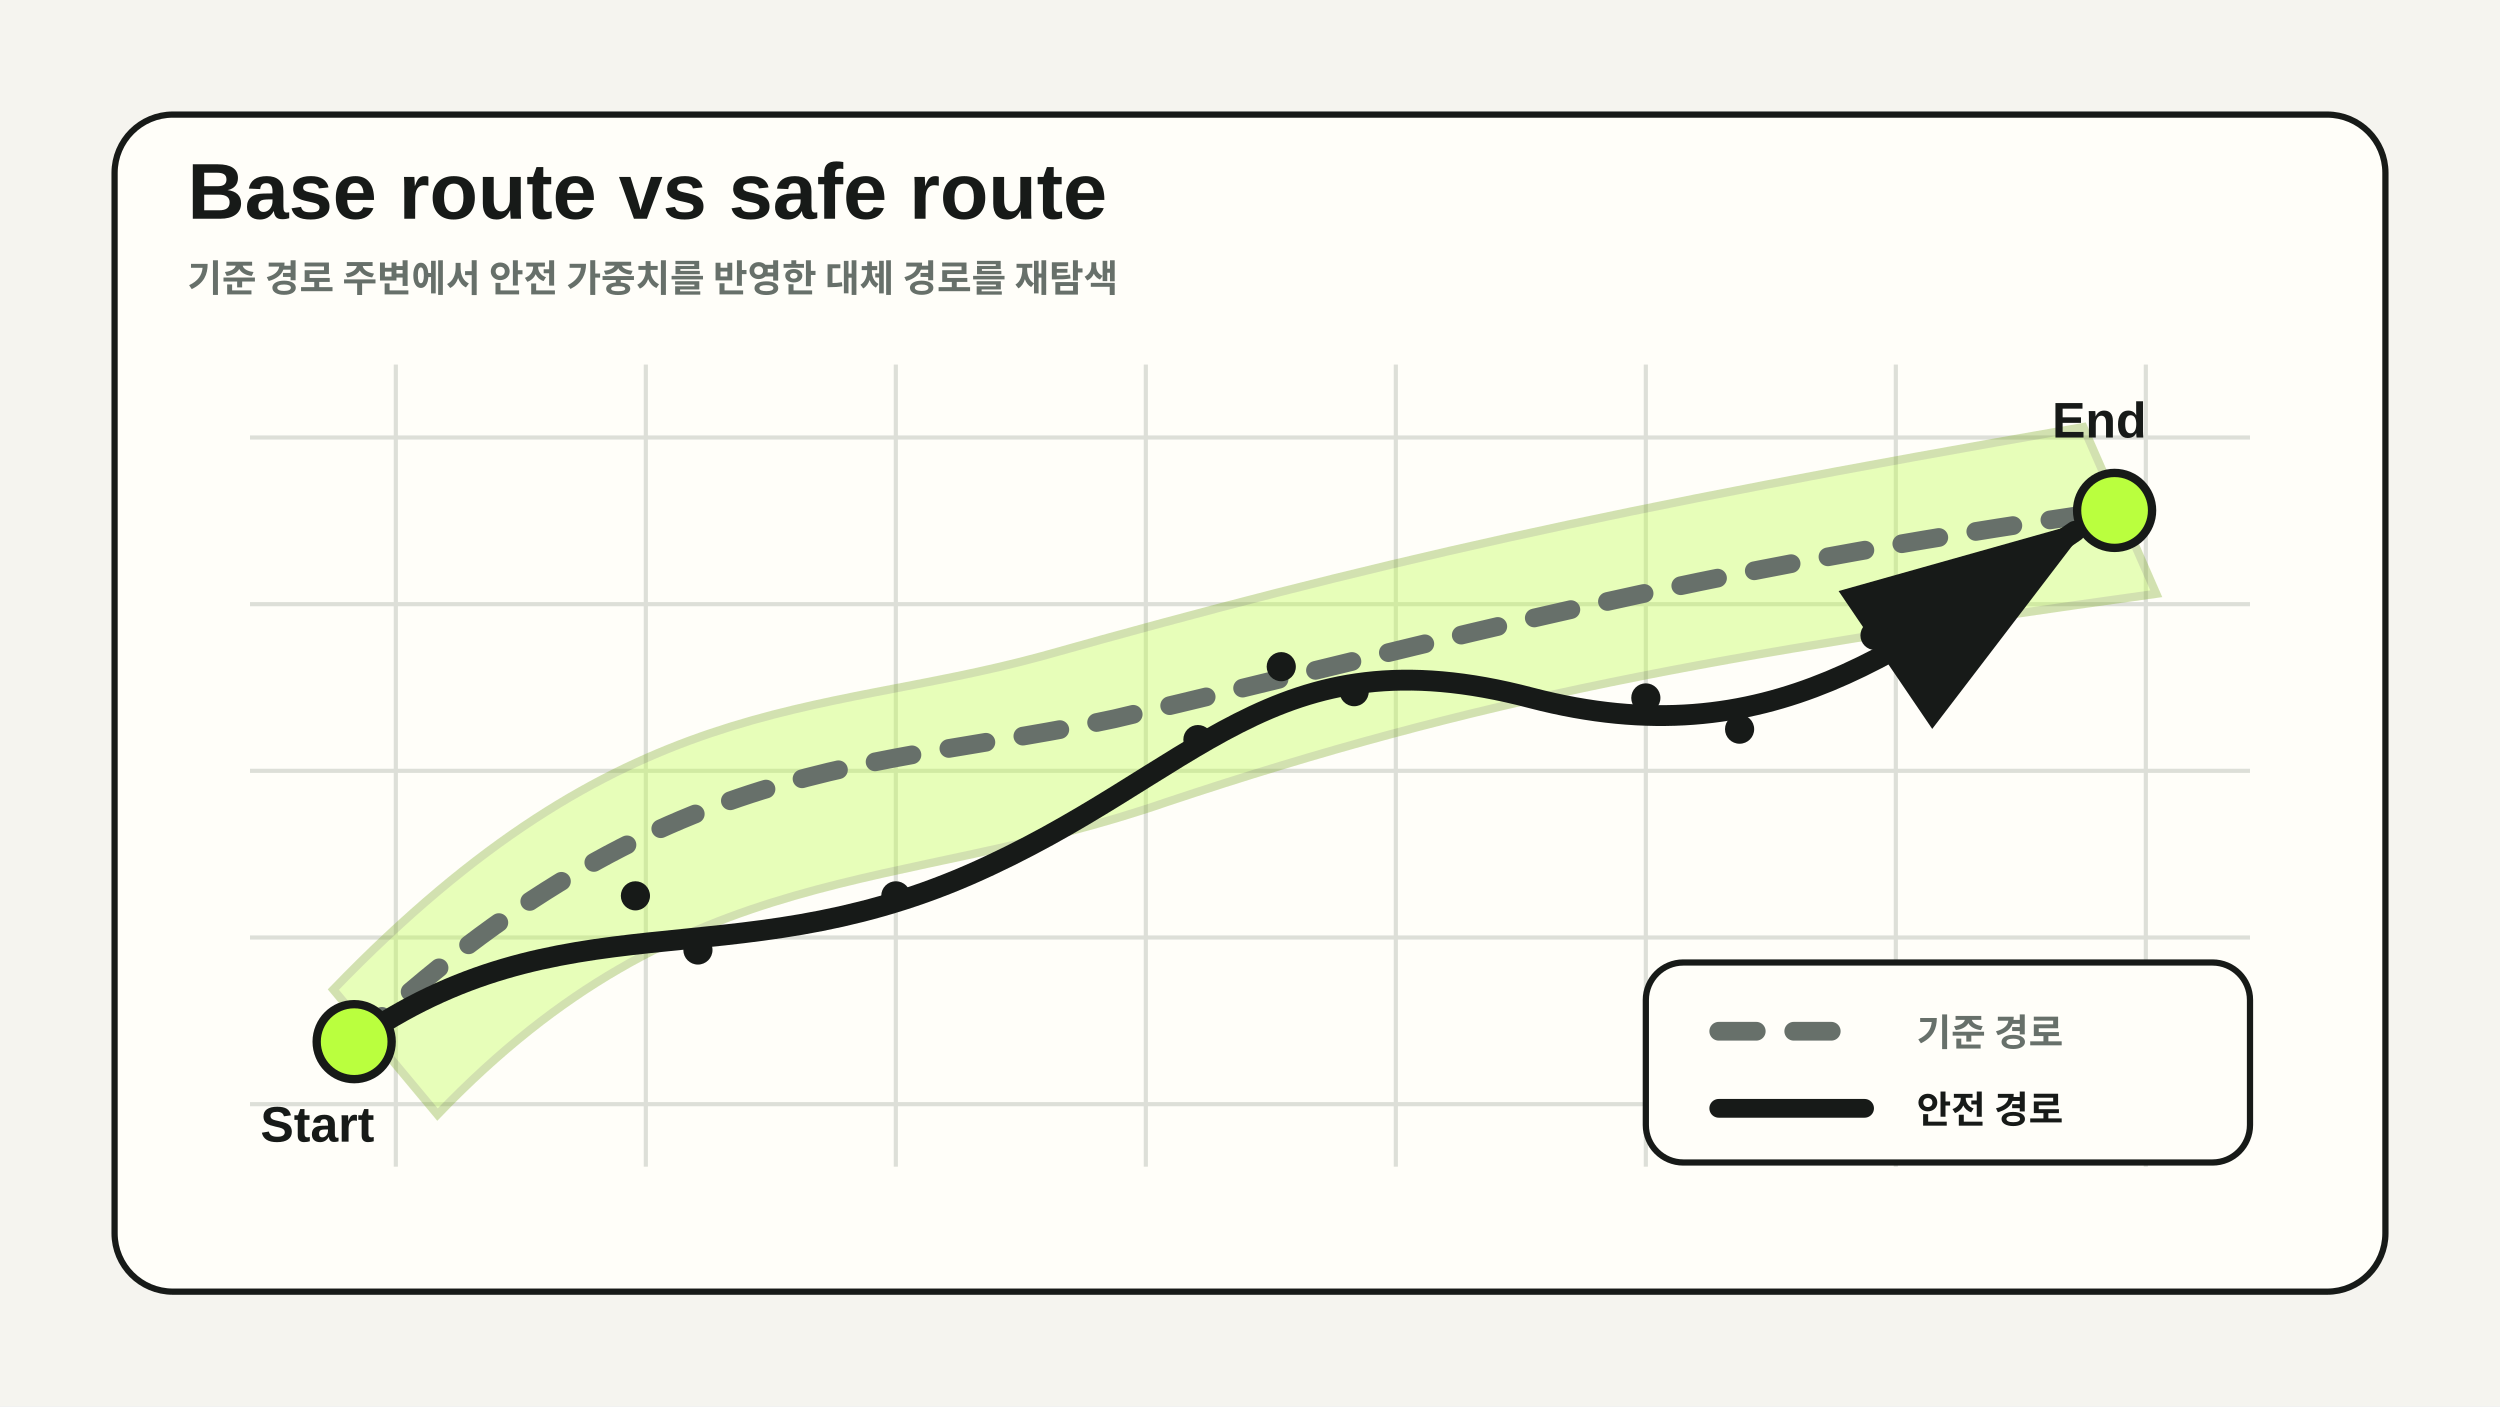
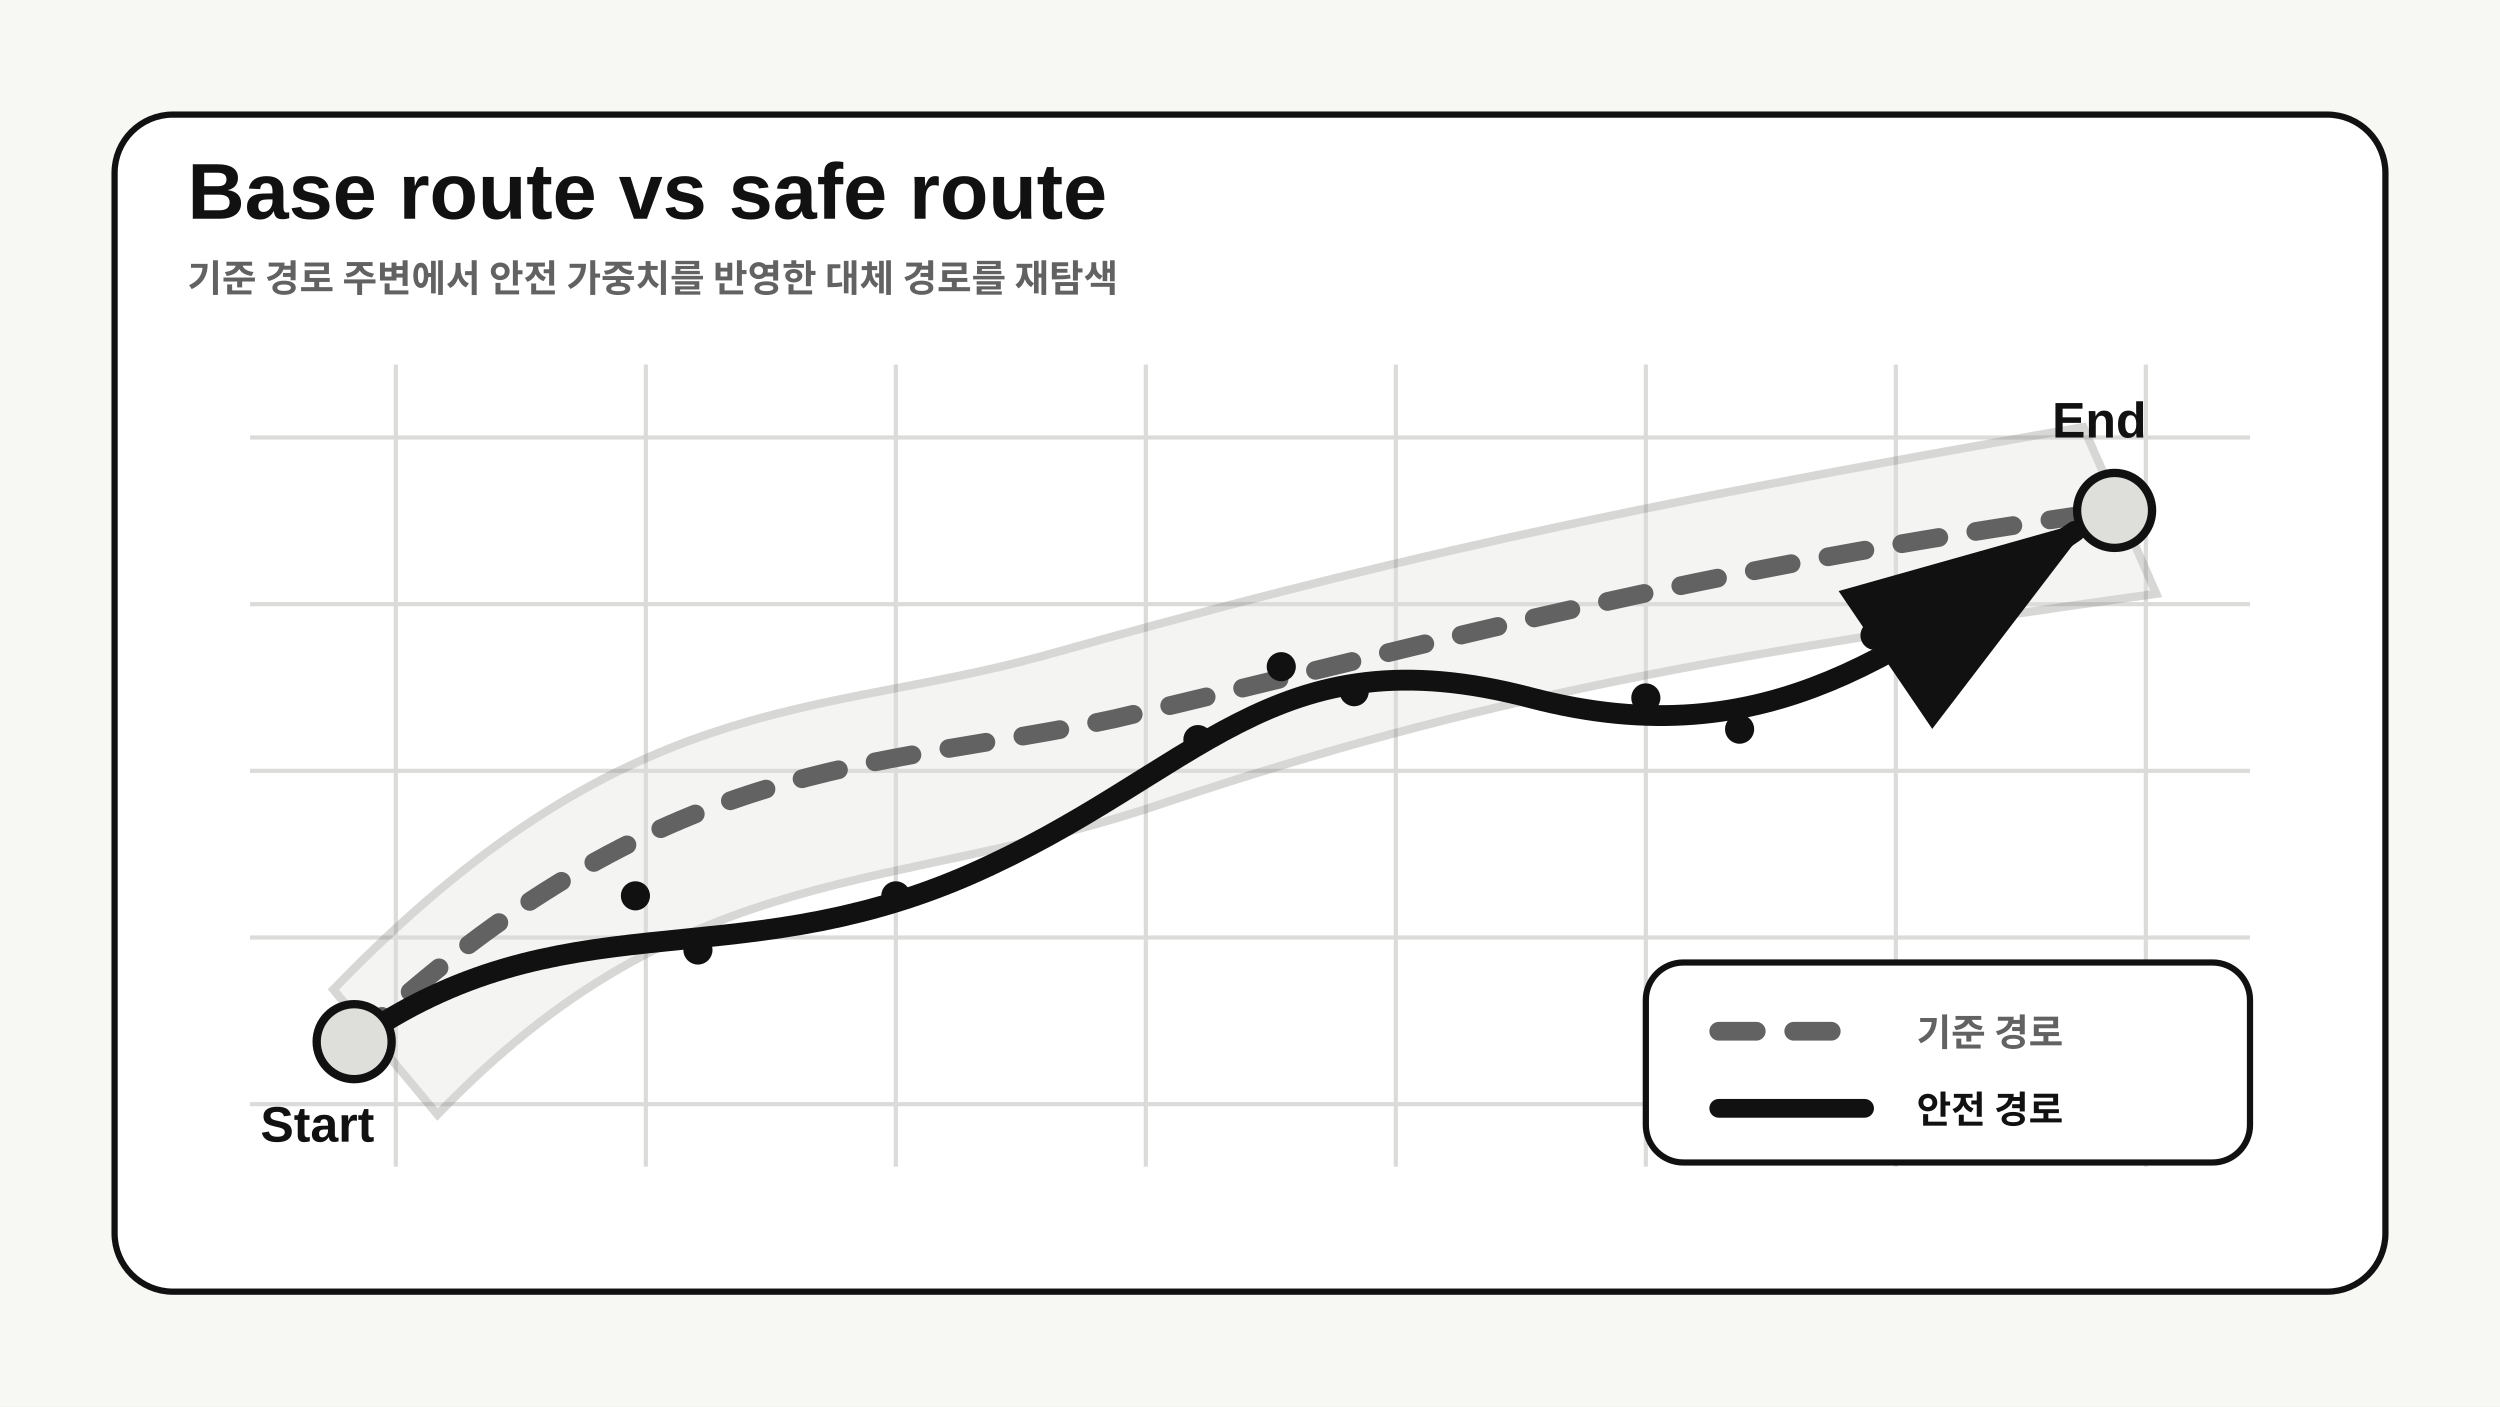
<svg xmlns="http://www.w3.org/2000/svg" viewBox="0 0 1200 675" role="img" aria-labelledby="title desc">
  <defs>
    <marker id="arrow" markerWidth="14" markerHeight="14" refX="11" refY="4" orient="auto" markerUnits="strokeWidth">
-       <path d="M0,0 L0,8 L12,4 z" fill="#171a18" />
+       <path d="M0,0 L0,8 L12,4 z" fill="#111111" />
    </marker>
    <style>
-       .bg{fill:#f5f4ef}.panel{fill:#fffef9;stroke:#171a18;stroke-width:3}.corridor{fill:#baff3e;opacity:.34;stroke:#7cab22;stroke-width:4}.grid{stroke:#d5d7d0;stroke-width:2}.base{stroke:#67706a;stroke-width:9;fill:none;stroke-linecap:round;stroke-dasharray:18 18}.safe{stroke:#171a18;stroke-width:10;fill:none;stroke-linecap:round;marker-end:url(#arrow)}.safeKey{stroke:#171a18;stroke-width:9;fill:none;stroke-linecap:round}.node{fill:#baff3e;stroke:#171a18;stroke-width:4}.cctv{fill:#171a18}.muted{fill:#67706a}.ink{fill:#171a18}text{font-family:Pretendard,'Noto Sans KR',Arial,sans-serif}.title{font-size:38px;font-weight:900}.label{font-size:24px;font-weight:850}.small{font-size:18px;font-weight:700}
+       .bg{fill:#f7f7f4}.panel{fill:#ffffff;stroke:#111111;stroke-width:3}.corridor{fill:#dededb;opacity:.34;stroke:#8a8a86;stroke-width:4}.grid{stroke:#d2d2cf;stroke-width:2}.base{stroke:#626262;stroke-width:9;fill:none;stroke-linecap:round;stroke-dasharray:18 18}.safe{stroke:#111111;stroke-width:10;fill:none;stroke-linecap:round;marker-end:url(#arrow)}.safeKey{stroke:#111111;stroke-width:9;fill:none;stroke-linecap:round}.node{fill:#dededb;stroke:#111111;stroke-width:4}.cctv{fill:#111111}.muted{fill:#626262}.ink{fill:#111111}text{font-family:Pretendard,'Noto Sans KR',Arial,sans-serif}.title{font-size:38px;font-weight:900}.label{font-size:24px;font-weight:850}.small{font-size:18px;font-weight:700}
    </style>
  </defs>
  <rect class="bg" width="1200" height="675" />
  <rect x="55" y="55" width="1090" height="565" rx="28" class="panel" />
  <text x="90" y="105" class="title ink">Base route vs safe route</text>
  <text x="90" y="140" class="small muted">기준 경로 주변에서 안전 가중치를 반영한 대체 경로를 재탐색</text>
  <g opacity=".8">
    <path class="grid" d="M120 210 H1080M120 290H1080M120 370H1080M120 450H1080M120 530H1080" />
    <path class="grid" d="M190 175 V560M310 175V560M430 175V560M550 175V560M670 175V560M790 175V560M910 175V560M1030 175V560" />
  </g>
  <path class="corridor" d="M160 475 C300 330 390 345 500 315 C660 270 770 245 1000 205 L1035 285 C820 315 710 335 560 385 C430 430 330 410 210 535 Z" />
  <path class="base" d="M170 500 C320 360 420 370 535 345 C705 305 805 275 1015 245" />
  <path class="safe" d="M170 500 C270 430 350 470 465 420 C575 372 610 302 735 335 C850 365 915 310 996 255" />
  <circle cx="170" cy="500" r="18" class="node" />
  <text x="125" y="548" class="label ink">Start</text>
  <circle cx="1015" cy="245" r="18" class="node" />
  <text x="985" y="210" class="label ink">End</text>
  <circle cx="305" cy="430" r="7" class="cctv" />
  <circle cx="335" cy="456" r="7" class="cctv" />
  <circle cx="430" cy="430" r="7" class="cctv" />
  <circle cx="575" cy="355" r="7" class="cctv" />
  <circle cx="615" cy="320" r="7" class="cctv" />
  <circle cx="650" cy="332" r="7" class="cctv" />
  <circle cx="790" cy="335" r="7" class="cctv" />
  <circle cx="835" cy="350" r="7" class="cctv" />
  <circle cx="900" cy="305" r="7" class="cctv" />
  <rect x="790" y="462" width="290" height="96" rx="18" class="panel" />
  <path class="base" d="M825 495 H895" />
  <text x="920" y="502" class="small muted">기준 경로</text>
  <path class="safeKey" d="M825 532 H895" />
  <text x="920" y="539" class="small ink">안전 경로</text>
</svg>
